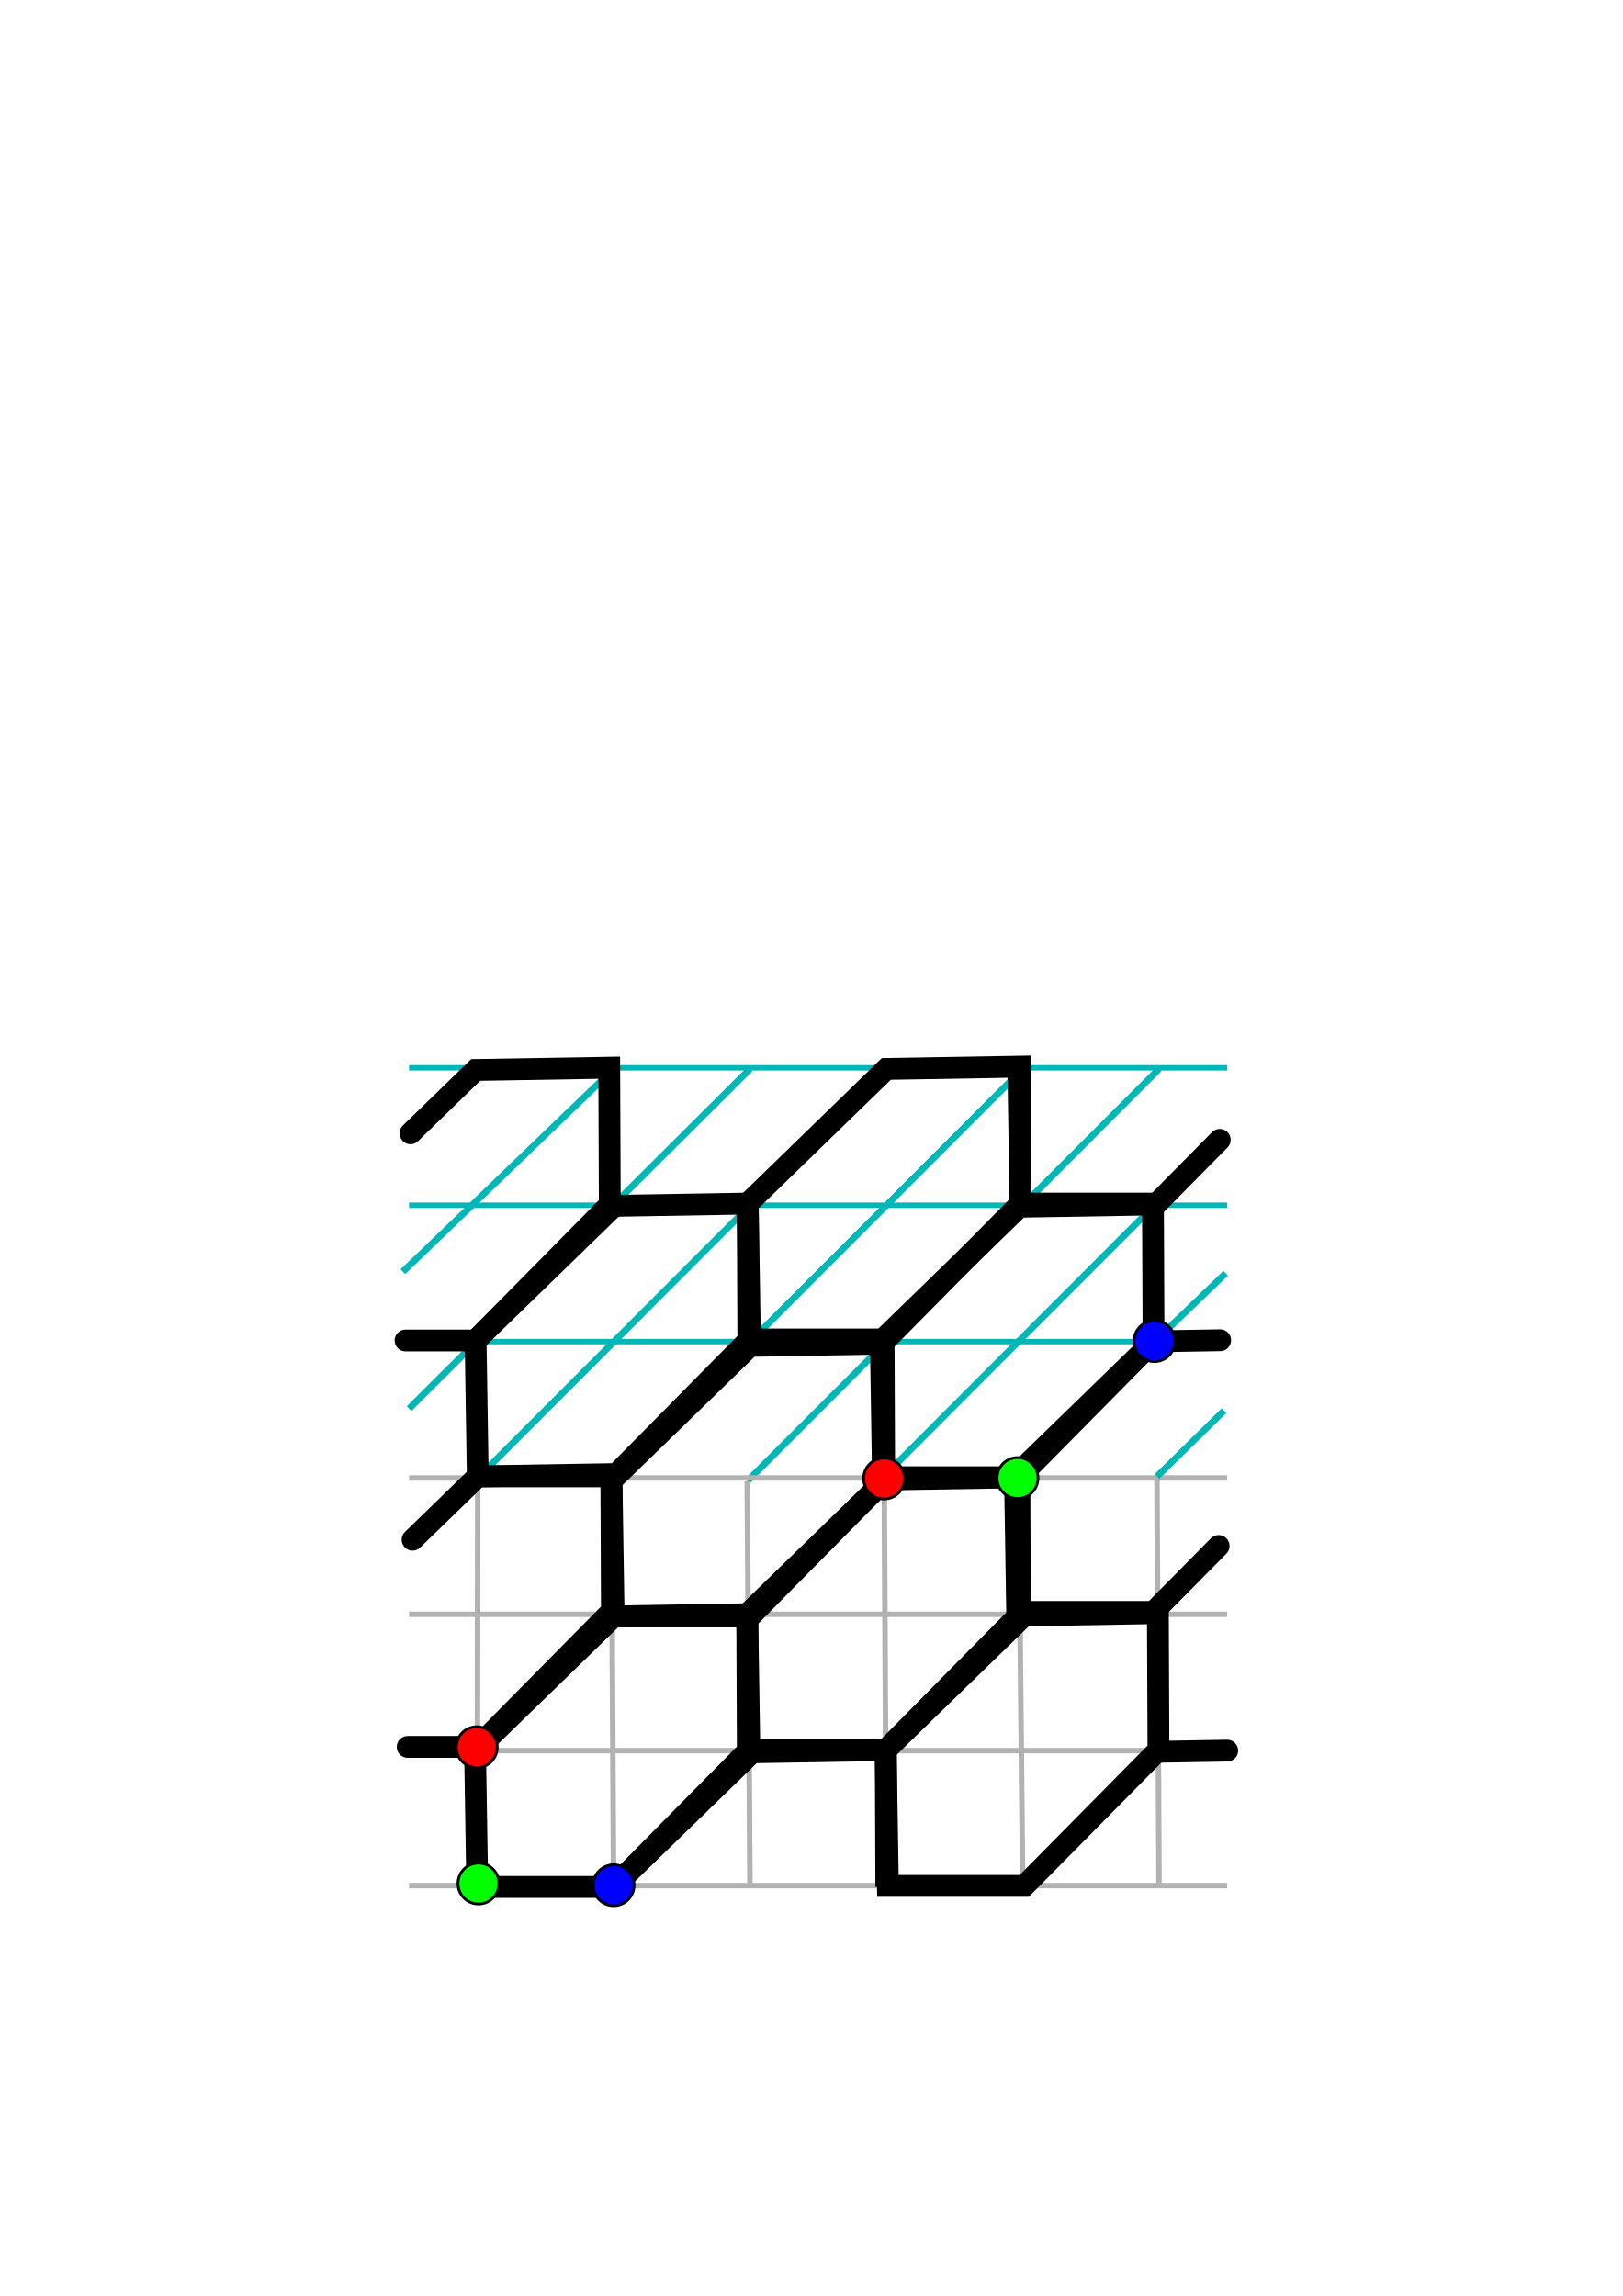
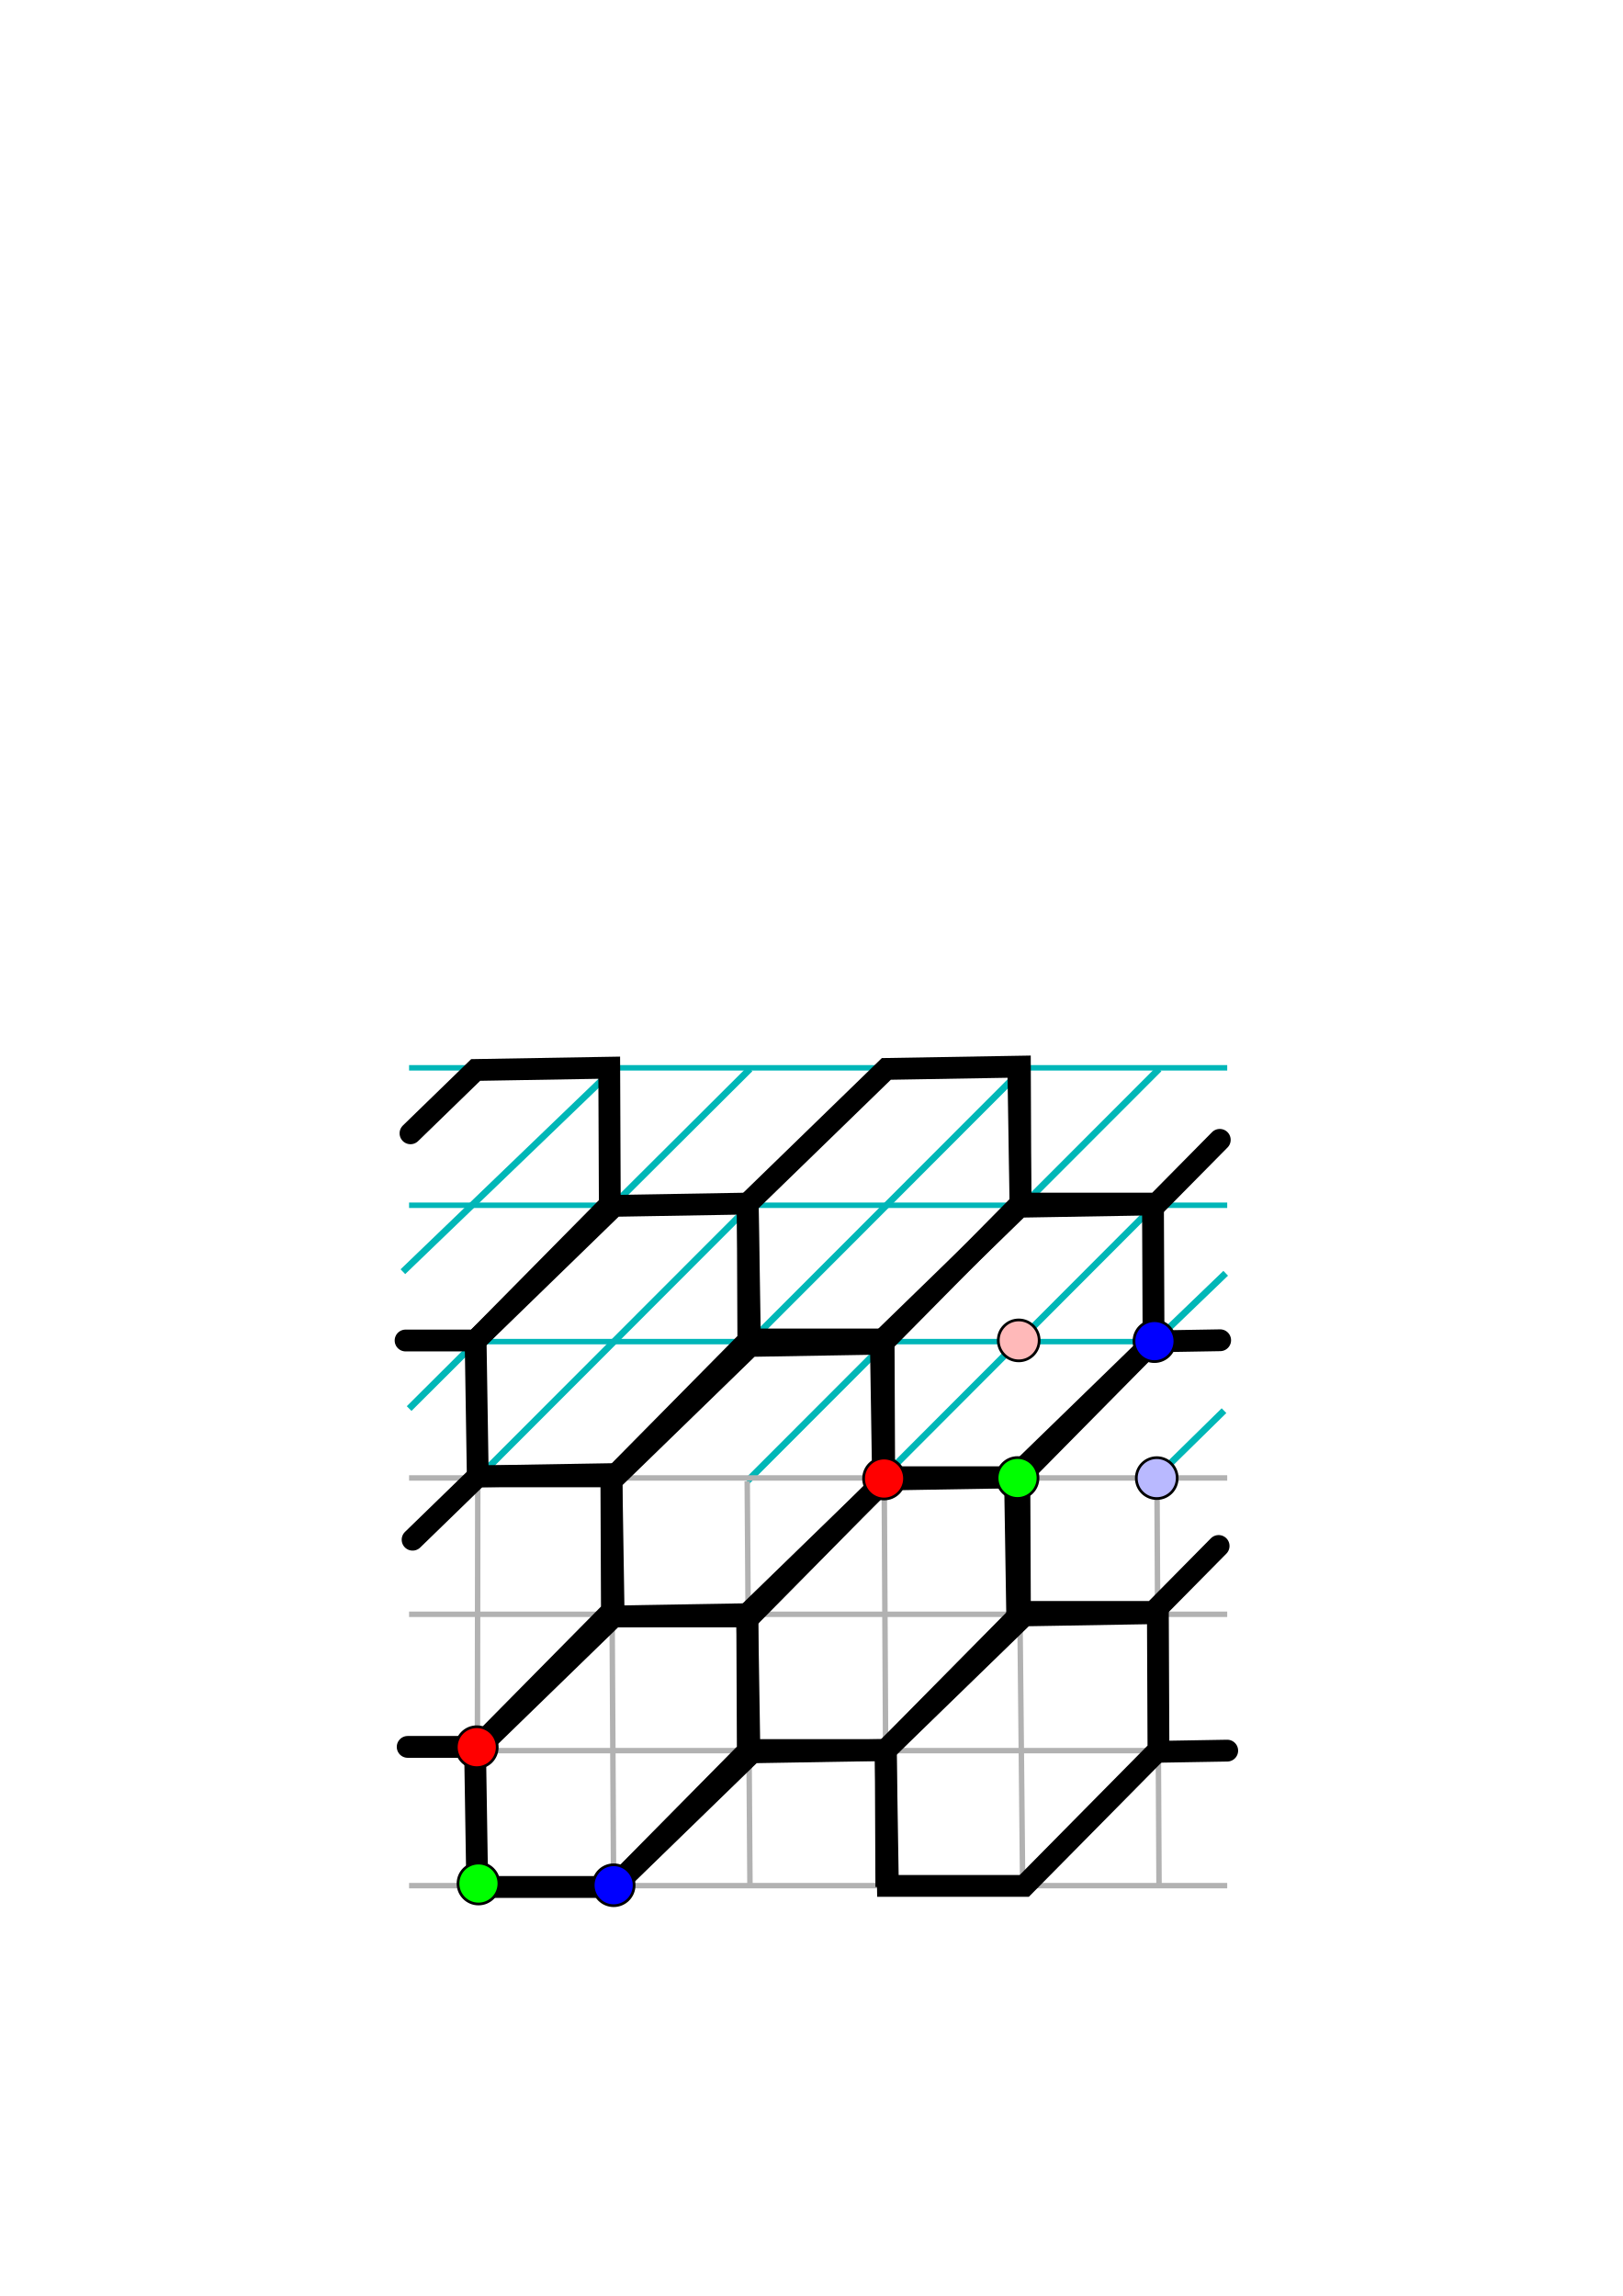
<svg xmlns="http://www.w3.org/2000/svg" version="1.1" id="svg2" xml:space="preserve" width="793.333" height="1122.667" viewBox="0 0 793.333 1122.667">
  <defs id="defs6" />
  <g id="g10" transform="matrix(1.333333,0,0,-1.333333,0,1122.667)">
    <path id="path1004" style="fill:none;stroke:#00b7b7;stroke-width:2.447;stroke-linecap:butt;stroke-linejoin:miter;stroke-miterlimit:10.433;stroke-dasharray:none;stroke-opacity:1" d="M 147.735,375.64 225,450" />
    <path d="m 372.177,300.702 77.265,74.36" style="fill:none;stroke:#00b7b7;stroke-width:2.447;stroke-linecap:butt;stroke-linejoin:miter;stroke-miterlimit:10.433;stroke-dasharray:none;stroke-opacity:1" id="path1000" />
    <path id="path998" style="fill:none;stroke:#00b7b7;stroke-width:2.447;stroke-linecap:butt;stroke-linejoin:miter;stroke-miterlimit:10.433;stroke-dasharray:none;stroke-opacity:1" d="M 323.781,300.255 447.269,423.992" />
    <path id="path1002" style="fill:none;stroke:#00b7b7;stroke-width:2.447;stroke-linecap:butt;stroke-linejoin:miter;stroke-miterlimit:10.433;stroke-dasharray:none;stroke-opacity:1" d="M 150.021,325.447 275,450" />
    <path d="M 173.995,298.802 325,450" style="fill:none;stroke:#00b7b7;stroke-width:2.447;stroke-linecap:butt;stroke-linejoin:miter;stroke-miterlimit:10.433;stroke-dasharray:none;stroke-opacity:1" id="path992" />
    <path id="path990" style="fill:none;stroke:#00b7b7;stroke-width:2.447;stroke-linecap:butt;stroke-linejoin:miter;stroke-miterlimit:10.433;stroke-dasharray:none;stroke-opacity:1" d="M 223.995,298.802 375,450" />
    <path d="M 273.995,298.802 425,450" style="fill:none;stroke:#00b7b7;stroke-width:2.447;stroke-linecap:butt;stroke-linejoin:miter;stroke-miterlimit:10.433;stroke-dasharray:none;stroke-opacity:1" id="path988" />
    <path d="M 150,150.489 H 450" style="fill:none;stroke:#b2b2b2;stroke-width:2;stroke-linecap:butt;stroke-linejoin:miter;stroke-miterlimit:10.433;stroke-dasharray:none;stroke-opacity:1" id="path984" />
    <path id="path14" style="fill:none;stroke:#b2b2b2;stroke-width:2;stroke-linecap:butt;stroke-linejoin:miter;stroke-miterlimit:10.433;stroke-dasharray:none;stroke-opacity:1" d="M 224.167,301.411 225,150" />
    <path id="path20" style="fill:none;stroke:#b2b2b2;stroke-width:2;stroke-linecap:butt;stroke-linejoin:miter;stroke-miterlimit:10.433;stroke-dasharray:none;stroke-opacity:1" d="M 324.229,299.036 325,150" />
    <path id="path24" style="fill:none;stroke:#b2b2b2;stroke-width:2;stroke-linecap:butt;stroke-linejoin:miter;stroke-miterlimit:10.433;stroke-dasharray:none;stroke-opacity:1" d="M 373.995,250.041 375,150" />
    <path id="path26" style="fill:none;stroke:#b2b2b2;stroke-width:2;stroke-linecap:butt;stroke-linejoin:miter;stroke-miterlimit:10.433;stroke-dasharray:none;stroke-opacity:1" d="M 273.995,298.802 275,150" />
    <path id="path30" style="fill:none;stroke:#b2b2b2;stroke-width:2;stroke-linecap:butt;stroke-linejoin:miter;stroke-miterlimit:10.433;stroke-dasharray:none;stroke-opacity:1" d="M 175.193,300.578 175,150" />
    <path id="path32" style="fill:none;stroke:#b2b2b2;stroke-width:2;stroke-linecap:butt;stroke-linejoin:miter;stroke-miterlimit:10.433;stroke-dasharray:none;stroke-opacity:1" d="M 424.229,300.509 425,150" />
    <path id="path34" style="fill:none;stroke:#00b6b8;stroke-width:2;stroke-linecap:butt;stroke-linejoin:miter;stroke-miterlimit:10.433;stroke-dasharray:none;stroke-opacity:1" d="M 150,450.406 H 450" />
    <path id="path36" style="fill:none;stroke:#b2b2b2;stroke-width:2;stroke-linecap:butt;stroke-linejoin:miter;stroke-miterlimit:10.433;stroke-dasharray:none;stroke-opacity:1" d="M 150,250 H 450" />
    <path id="path38" style="fill:none;stroke:#00b6b8;stroke-width:2;stroke-linecap:butt;stroke-linejoin:miter;stroke-miterlimit:10.433;stroke-dasharray:none;stroke-opacity:1" d="M 150,400 H 450" />
    <path id="path42" style="fill:none;stroke:#b2b2b2;stroke-width:2;stroke-linecap:butt;stroke-linejoin:miter;stroke-miterlimit:10.433;stroke-dasharray:none;stroke-opacity:1" d="M 150,300 H 450" />
    <path id="path48" style="fill:none;stroke:#00b6b8;stroke-width:2;stroke-linecap:butt;stroke-linejoin:miter;stroke-miterlimit:10.433;stroke-dasharray:none;stroke-opacity:1" d="M 150,350 H 450" />
    <path id="path50" style="fill:none;stroke:#b2b2b2;stroke-width:2;stroke-linecap:butt;stroke-linejoin:miter;stroke-miterlimit:10.433;stroke-dasharray:none;stroke-opacity:1" d="M 150,200 H 450" />
    <path id="path68" style="fill:none;stroke:#000000;stroke-width:8;stroke-linecap:butt;stroke-linejoin:miter;stroke-miterlimit:10.433;stroke-dasharray:none;stroke-opacity:1" d="m 174.208,199.828 50.812,49.38 48.974,0.833 0.213,-50.213 L 225,150 h -50 z" />
    <g id="g901" transform="translate(-124.5525,-73.74004)">
      <path d="m 307.5,225 c 0,-4.142 -3.358,-7.5 -7.5,-7.5 -4.142,0 -7.5,3.358 -7.5,7.5 0,4.142 3.358,7.5 7.5,7.5 4.142,0 7.5,-3.358 7.5,-7.5" style="fill:#00ff00;fill-opacity:1;fill-rule:evenodd;stroke:none;stroke-width:0.1" id="path96" />
      <path d="m 307.5,225 c 0,-4.142 -3.358,-7.5 -7.5,-7.5 -4.142,0 -7.5,3.358 -7.5,7.5 0,4.142 3.358,7.5 7.5,7.5 4.142,0 7.5,-3.358 7.5,-7.5" style="fill:none;stroke:#000000;stroke-width:1;stroke-linecap:butt;stroke-linejoin:miter;stroke-miterlimit:10.433;stroke-dasharray:none;stroke-opacity:1" id="path98" />
    </g>
    <path d="m 273.995,250.041 50.812,49.38 48.974,0.833 0.213,-50.213 -49.208,-49.828 h -50 z" style="fill:none;stroke:#000000;stroke-width:8;stroke-linecap:butt;stroke-linejoin:miter;stroke-miterlimit:10.433;stroke-dasharray:none;stroke-opacity:1" id="path907" />
    <path id="path909" style="fill:none;stroke:#000000;stroke-width:8;stroke-linecap:butt;stroke-linejoin:miter;stroke-miterlimit:10.433;stroke-dasharray:none;stroke-opacity:1" d="m 224.229,299.036 50.812,49.38 48.974,0.833 0.213,-50.213 -49.208,-49.828 h -50 z" />
    <path d="m 322.989,350.083 50.812,49.38 48.974,0.833 0.213,-50.213 -49.208,-49.828 h -50 z" style="fill:none;stroke:#000000;stroke-width:8;stroke-linecap:butt;stroke-linejoin:miter;stroke-miterlimit:10.433;stroke-dasharray:none;stroke-opacity:1" id="path911" />
    <path id="path913" style="fill:none;stroke:#000000;stroke-width:8;stroke-linecap:butt;stroke-linejoin:miter;stroke-miterlimit:10.433;stroke-dasharray:none;stroke-opacity:1" d="M 274.188,400.62 325,450 l 48.974,0.833 0.213,-50.213 -49.208,-49.828 h -50 z" />
    <path d="m 174.401,350.406 50.812,49.38 48.974,0.833 0.213,-50.213 -49.208,-49.828 h -50 z" style="fill:none;stroke:#000000;stroke-width:8;stroke-linecap:butt;stroke-linejoin:miter;stroke-miterlimit:10.433;stroke-dasharray:none;stroke-opacity:1" id="path915" />
    <path id="path917" style="fill:none;stroke:#000000;stroke-width:8;stroke-linecap:butt;stroke-linejoin:miter;stroke-miterlimit:10.433;stroke-dasharray:none;stroke-opacity:1" d="m 324.787,200.213 50.812,49.38 48.974,0.833 0.213,-50.213 -49.208,-49.828 h -50 z" />
    <path d="m 446.848,275.054 -23.879,-24.18 h -50 l -0.792,49.828 50.812,49.38 24.423,0.415" style="fill:none;stroke:#000000;stroke-width:8;stroke-linecap:round;stroke-linejoin:miter;stroke-miterlimit:10.433;stroke-dasharray:none;stroke-opacity:1" id="path919" />
    <path d="m 225,150 50.812,49.38 48.974,0.833 L 325,150" style="fill:none;stroke:#000000;stroke-width:8;stroke-linecap:butt;stroke-linejoin:miter;stroke-miterlimit:10.433;stroke-dasharray:none;stroke-opacity:1" id="path923" />
    <path id="path927" style="fill:none;stroke:#000000;stroke-width:8;stroke-linecap:round;stroke-linejoin:miter;stroke-miterlimit:10.433;stroke-dasharray:none;stroke-opacity:1" d="m 150.521,426.388 23.9,23.227 48.974,0.833 0.213,-50.213 -49.208,-49.828 h -25.682" />
    <path d="m 447.269,423.992 -23.082,-23.373 h -50 l -0.792,49.828" style="fill:none;stroke:#000000;stroke-width:8;stroke-linecap:round;stroke-linejoin:miter;stroke-miterlimit:10.433;stroke-dasharray:none;stroke-opacity:1" id="path929" />
    <path d="m 151.292,277.352 23.9,23.227 48.974,0.833 0.213,-50.213 -49.208,-49.828 h -25.682" style="fill:none;stroke:#000000;stroke-width:8;stroke-linecap:round;stroke-linejoin:miter;stroke-miterlimit:10.433;stroke-dasharray:none;stroke-opacity:1" id="path931" />
    <path id="path933" style="fill:none;stroke:#000000;stroke-width:8;stroke-linecap:round;stroke-linejoin:miter;stroke-miterlimit:10.433;stroke-dasharray:none;stroke-opacity:1" d="M 425.577,199.585 450,200" />
    <g id="g905" transform="translate(-125.1722,-73.74004)">
      <path d="m 307.5,275 c 0,-4.142 -3.358,-7.5 -7.5,-7.5 -4.142,0 -7.5,3.358 -7.5,7.5 0,4.142 3.358,7.5 7.5,7.5 4.142,0 7.5,-3.358 7.5,-7.5" style="fill:#ff0000;fill-opacity:1;fill-rule:evenodd;stroke:none;stroke-width:0.1" id="path88" />
      <path d="m 307.5,275 c 0,-4.142 -3.358,-7.5 -7.5,-7.5 -4.142,0 -7.5,3.358 -7.5,7.5 0,4.142 3.358,7.5 7.5,7.5 4.142,0 7.5,-3.358 7.5,-7.5" style="fill:none;stroke:#000000;stroke-width:1;stroke-linecap:butt;stroke-linejoin:miter;stroke-miterlimit:10.433;stroke-dasharray:none;stroke-opacity:1" id="path90" />
    </g>
    <g id="g945" transform="translate(1.858993,48.33381)">
      <path id="path935" style="fill:#0000ff;fill-opacity:1;fill-rule:evenodd;stroke:none;stroke-width:0.1" d="m 230.662,102.306 c 0,-4.142 -3.358,-7.5 -7.5,-7.5 -4.142,0 -7.5,3.358 -7.5,7.5 0,4.142 3.358,7.5 7.5,7.5 4.142,0 7.5,-3.358 7.5,-7.5" />
      <path id="path937" style="fill:none;stroke:#000000;stroke-width:1;stroke-linecap:butt;stroke-linejoin:miter;stroke-miterlimit:10.433;stroke-dasharray:none;stroke-opacity:1" d="m 230.662,102.306 c 0,-4.142 -3.358,-7.5 -7.5,-7.5 -4.142,0 -7.5,3.358 -7.5,7.5 0,4.142 3.358,7.5 7.5,7.5 4.142,0 7.5,-3.358 7.5,-7.5" />
    </g>
    <g transform="translate(24.1669,24.78657)" id="g951">
      <path id="path947" style="fill:#ff0000;fill-opacity:1;fill-rule:evenodd;stroke:none;stroke-width:0.1" d="m 307.5,275 c 0,-4.142 -3.358,-7.5 -7.5,-7.5 -4.142,0 -7.5,3.358 -7.5,7.5 0,4.142 3.358,7.5 7.5,7.5 4.142,0 7.5,-3.358 7.5,-7.5" />
      <path id="path949" style="fill:none;stroke:#000000;stroke-width:1;stroke-linecap:butt;stroke-linejoin:miter;stroke-miterlimit:10.433;stroke-dasharray:none;stroke-opacity:1" d="m 307.5,275 c 0,-4.142 -3.358,-7.5 -7.5,-7.5 -4.142,0 -7.5,3.358 -7.5,7.5 0,4.142 3.358,7.5 7.5,7.5 4.142,0 7.5,-3.358 7.5,-7.5" />
    </g>
    <g transform="translate(73.12038,74.97938)" id="g957">
      <path id="path953" style="fill:#00ff00;fill-opacity:1;fill-rule:evenodd;stroke:none;stroke-width:0.1" d="m 307.5,225 c 0,-4.142 -3.358,-7.5 -7.5,-7.5 -4.142,0 -7.5,3.358 -7.5,7.5 0,4.142 3.358,7.5 7.5,7.5 4.142,0 7.5,-3.358 7.5,-7.5" />
      <path id="path955" style="fill:none;stroke:#000000;stroke-width:1;stroke-linecap:butt;stroke-linejoin:miter;stroke-miterlimit:10.433;stroke-dasharray:none;stroke-opacity:1" d="m 307.5,225 c 0,-4.142 -3.358,-7.5 -7.5,-7.5 -4.142,0 -7.5,3.358 -7.5,7.5 0,4.142 3.358,7.5 7.5,7.5 4.142,0 7.5,-3.358 7.5,-7.5" />
    </g>
    <g transform="translate(200.1515,247.8657)" id="g963">
      <path d="m 230.662,102.306 c 0,-4.142 -3.358,-7.5 -7.5,-7.5 -4.142,0 -7.5,3.358 -7.5,7.5 0,4.142 3.358,7.5 7.5,7.5 4.142,0 7.5,-3.358 7.5,-7.5" style="fill:#0000ff;fill-opacity:1;fill-rule:evenodd;stroke:none;stroke-width:0.1" id="path959" />
      <path d="m 230.662,102.306 c 0,-4.142 -3.358,-7.5 -7.5,-7.5 -4.142,0 -7.5,3.358 -7.5,7.5 0,4.142 3.358,7.5 7.5,7.5 4.142,0 7.5,-3.358 7.5,-7.5" style="fill:none;stroke:#000000;stroke-width:1;stroke-linecap:butt;stroke-linejoin:miter;stroke-miterlimit:10.433;stroke-dasharray:none;stroke-opacity:1" id="path961" />
    </g>
    <path id="path1006" style="fill:none;stroke:#00b7b7;stroke-width:2.447;stroke-linecap:butt;stroke-linejoin:miter;stroke-miterlimit:10.433;stroke-dasharray:none;stroke-opacity:1" d="m 424.229,300.509 24.594,24.167" />
+     <g id="g892">
+       <path d="m 381.048,350.445 c 0,-4.142 -3.358,-7.5 -7.5,-7.5 -4.142,0 -7.5,3.358 -7.5,7.5 0,4.142 3.358,7.5 7.5,7.5 4.142,0 7.5,-3.358 7.5,-7.5" style="fill:#ffb9b9;fill-opacity:1;fill-rule:evenodd;stroke:none;stroke-width:0.1" id="path864" />
+       <path d="m 381.048,350.445 c 0,-4.142 -3.358,-7.5 -7.5,-7.5 -4.142,0 -7.5,3.358 -7.5,7.5 0,4.142 3.358,7.5 7.5,7.5 4.142,0 7.5,-3.358 7.5,-7.5" style="fill:none;stroke:#000000;stroke-width:1;stroke-linecap:butt;stroke-linejoin:miter;stroke-miterlimit:10.433;stroke-dasharray:none;stroke-opacity:1" id="path866" />
+     </g>
+     <g id="g886" transform="translate(-85.56513,-17.02789)">
+       <path id="path876" style="fill:#b9b9ff;fill-opacity:1;fill-rule:evenodd;stroke:none;stroke-width:0.1" d="m 517.23,316.968 c 0,-4.142 -3.358,-7.5 -7.5,-7.5 -4.142,0 -7.5,3.358 -7.5,7.5 0,4.142 3.358,7.5 7.5,7.5 4.142,0 7.5,-3.358 7.5,-7.5" />
+       <path id="path878" style="fill:none;stroke:#000000;stroke-width:1;stroke-linecap:butt;stroke-linejoin:miter;stroke-miterlimit:10.433;stroke-dasharray:none;stroke-opacity:1" d="m 517.23,316.968 c 0,-4.142 -3.358,-7.5 -7.5,-7.5 -4.142,0 -7.5,3.358 -7.5,7.5 0,4.142 3.358,7.5 7.5,7.5 4.142,0 7.5,-3.358 7.5,-7.5" />
+     </g>
  </g>
</svg>
